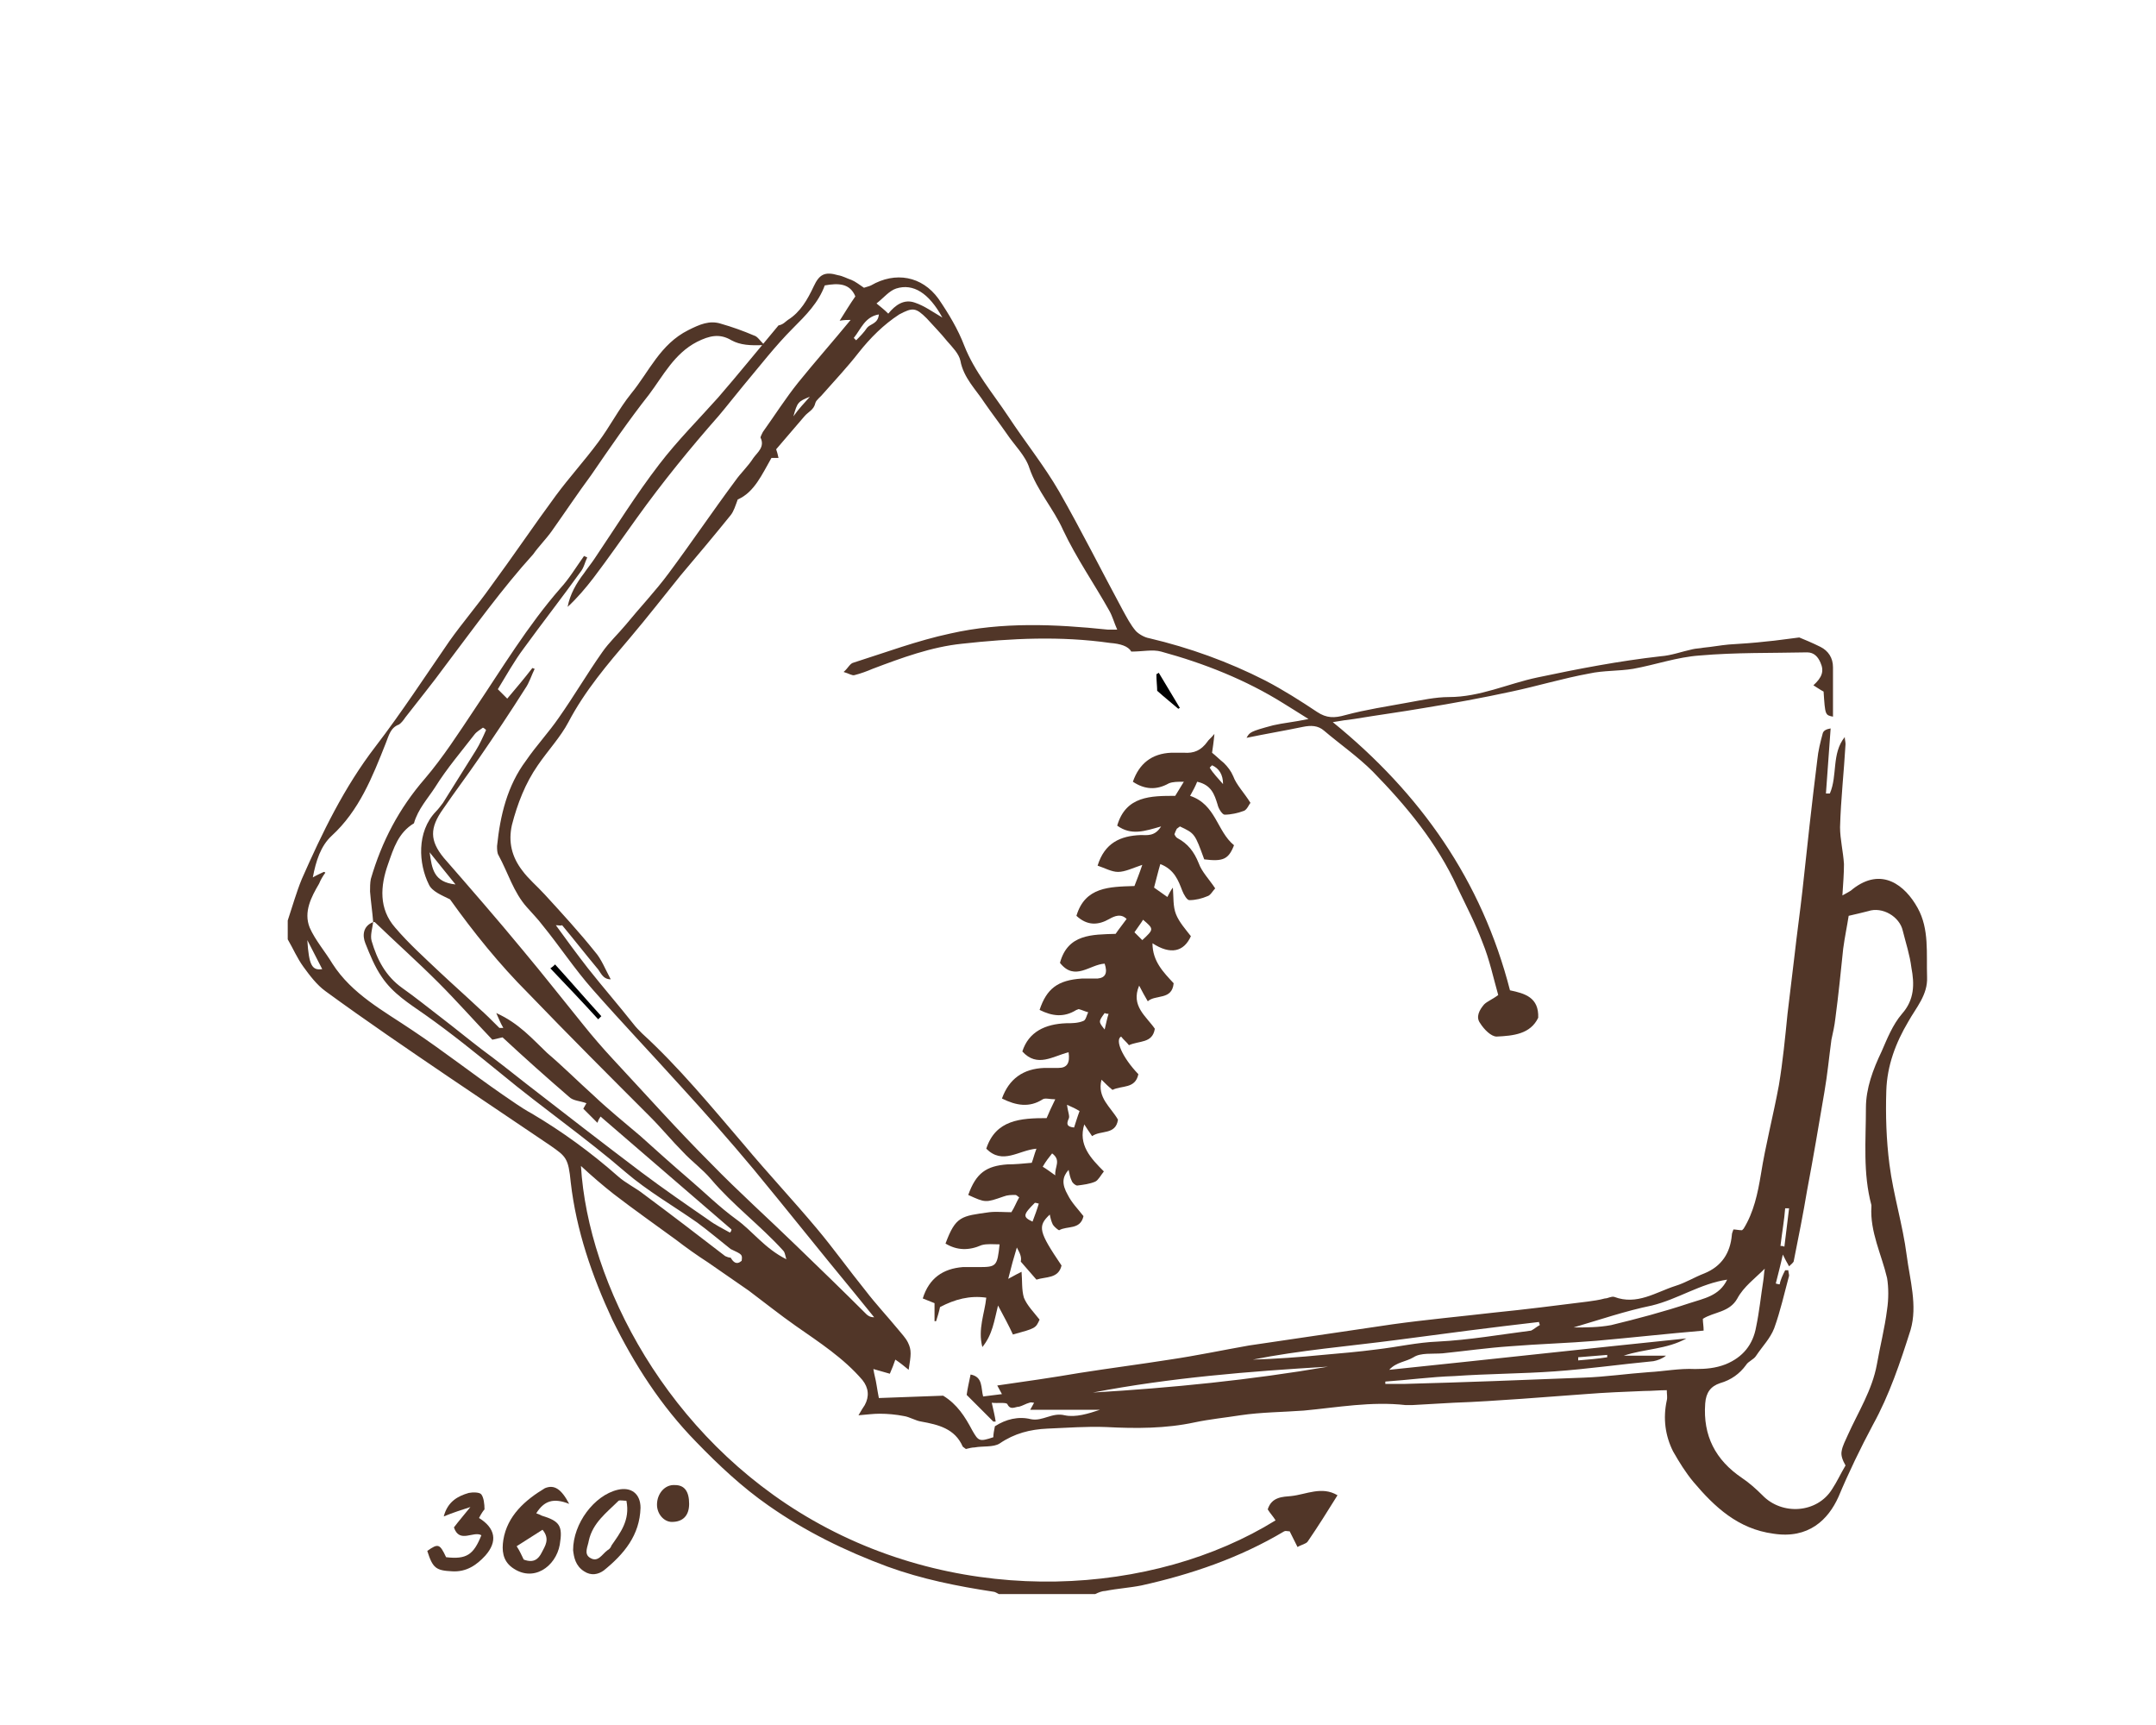
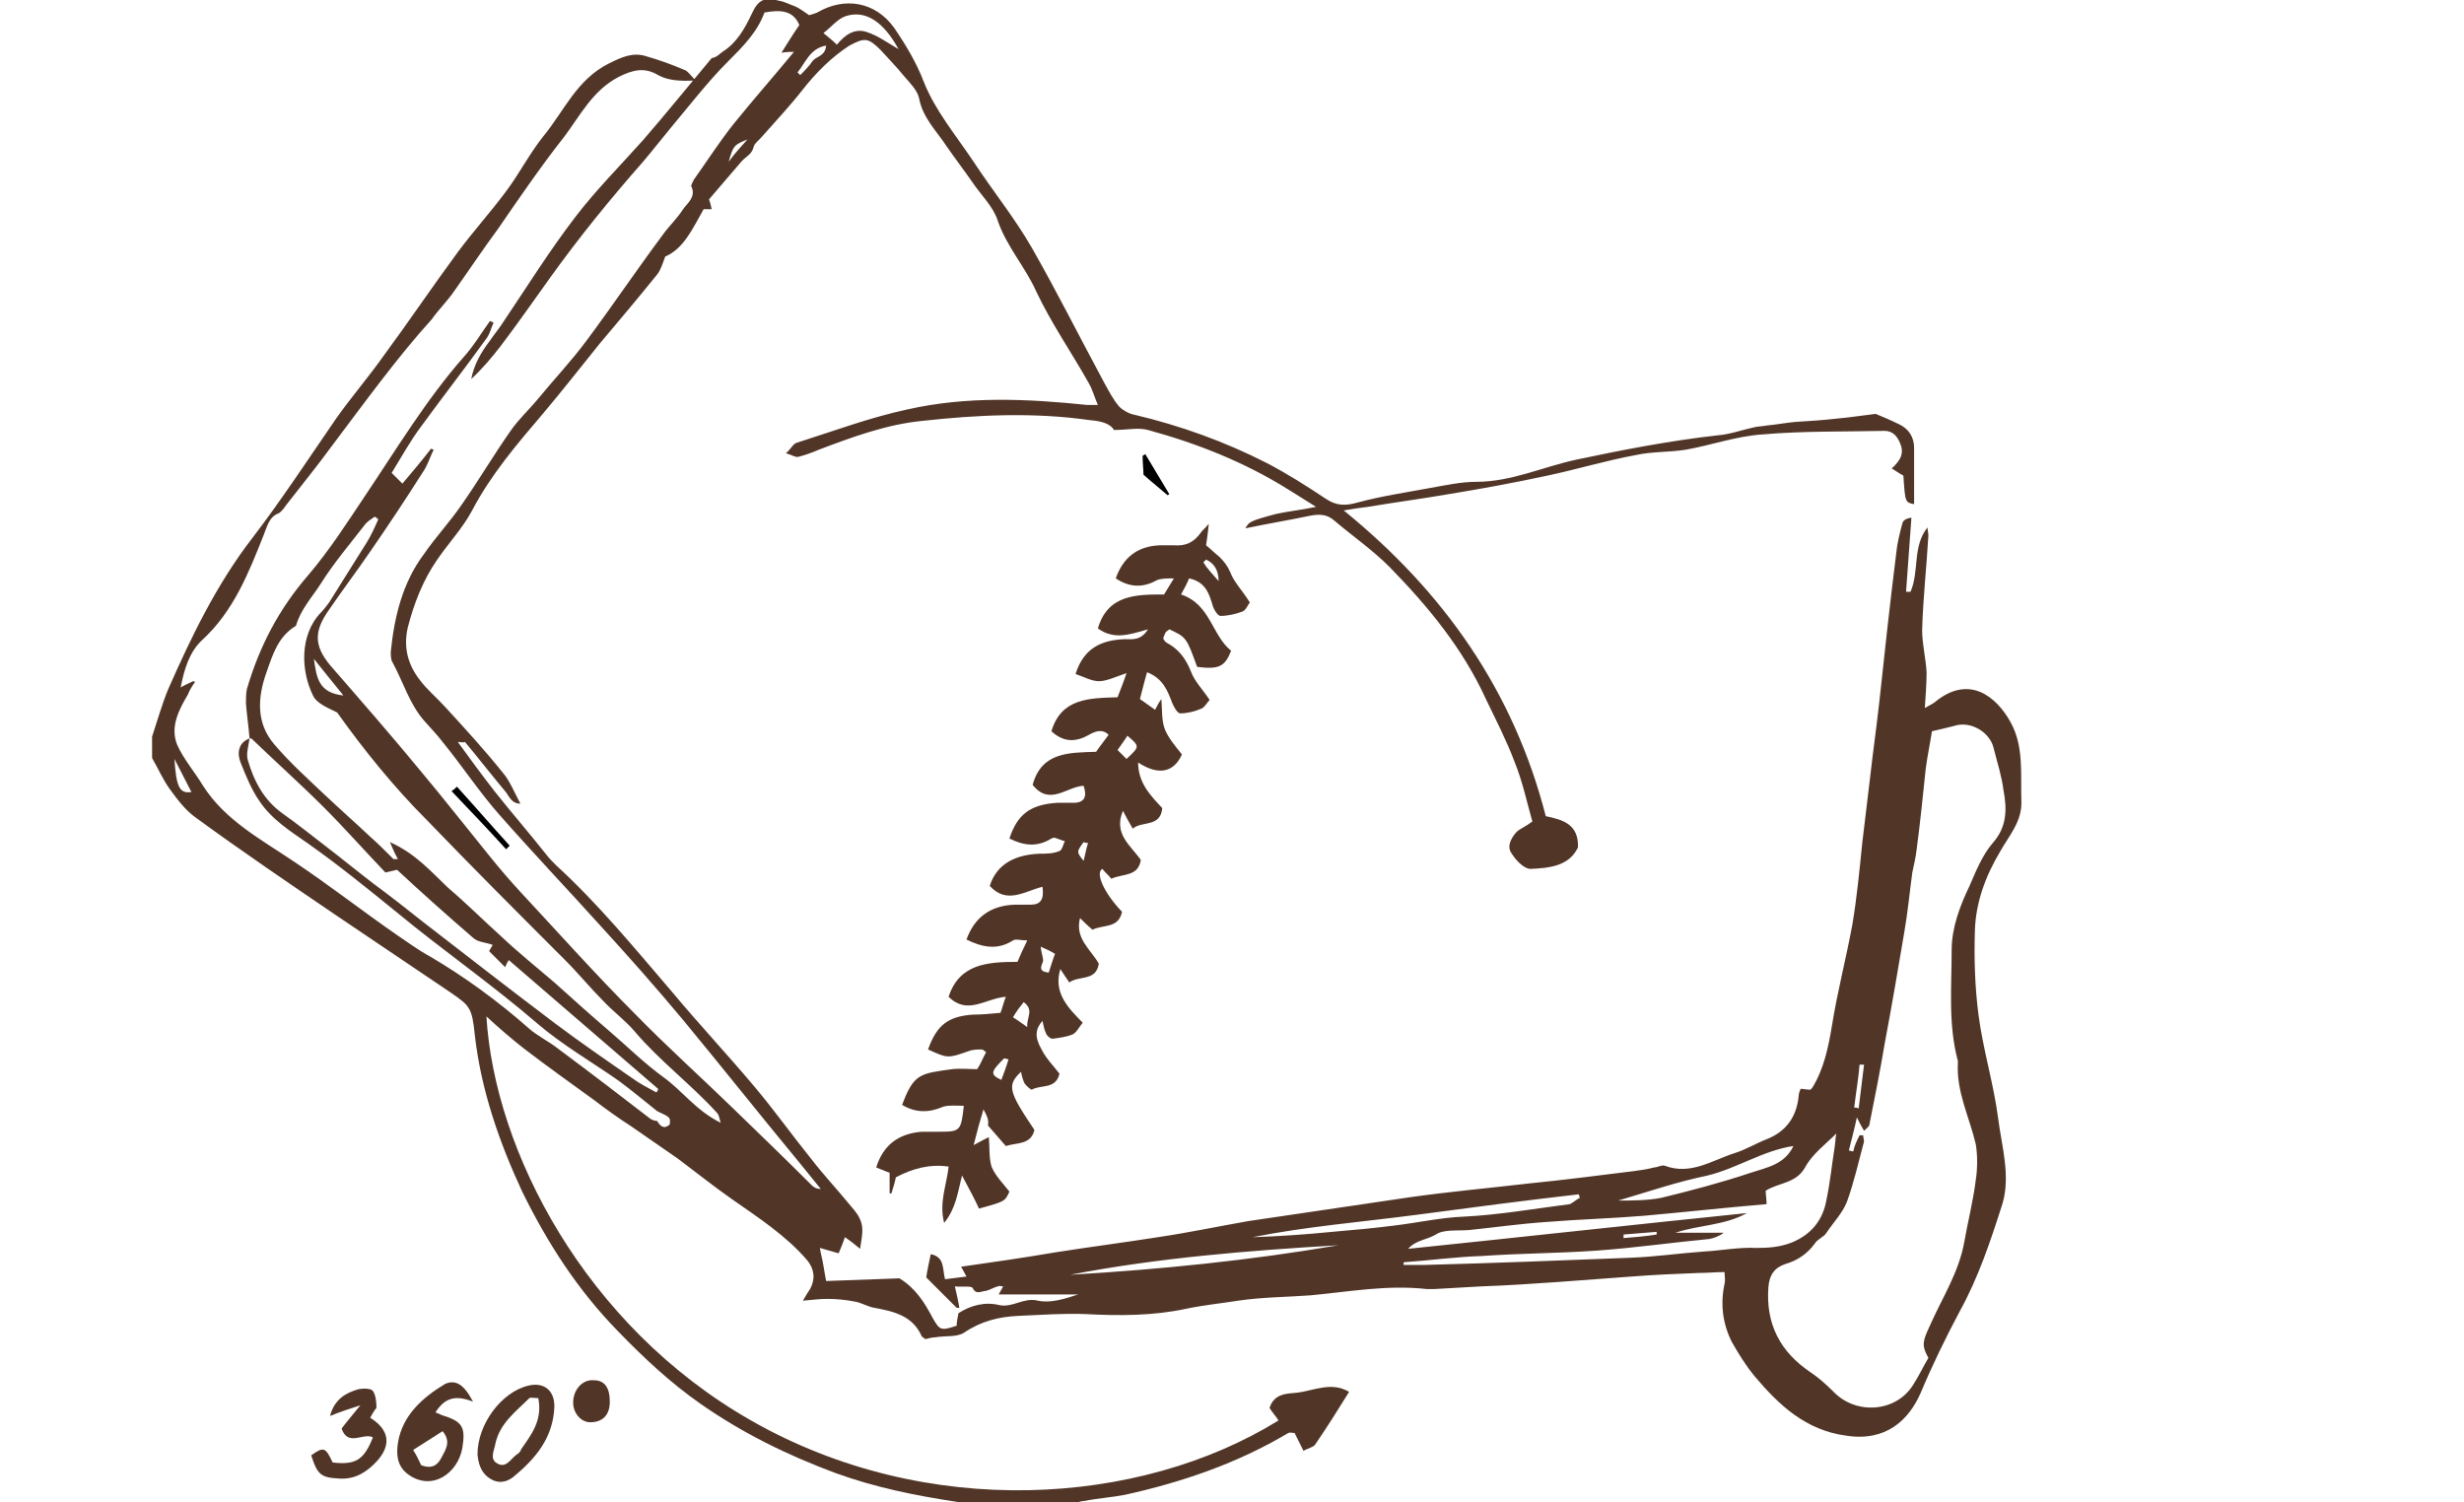
- <svg xmlns="http://www.w3.org/2000/svg" version="1.1" x="0px" y="0px" width="210px" height="168px" viewBox="0 -35 200 220">
+ <svg xmlns="http://www.w3.org/2000/svg" version="1.1" x="0px" y="0px" width="210px" height="128px" viewBox="0 0 240 168">
  <style type="text/css">
  .st0{fill:#513628;}
</style>
  <g>
    <path class="st0" d="M55.7,124.3c-1.4-1.1-2.8-2.3-4.3-3.4c-3-2.1-6.3-4-9.1-6.4c-5.1-4.4-10.6-8.2-15.8-12.5     c-3.2-2.6-6.4-5.2-9.8-7.6c-2-1.4-4.1-2.7-5.5-4.8c-0.9-1.3-1.5-2.8-2.1-4.3c-0.4-1-0.3-2.2,1-2.7c-0.1,0.8-0.4,1.7-0.2,2.4     c0.7,2.4,1.8,4.5,3.9,6c1.7,1.2,3.3,2.5,5,3.8c1.7,1.3,3.4,2.7,5.1,4c1.9,1.4,3.8,2.9,5.7,4.4c4.9,3.8,9.8,7.6,14.7,11.3     c2.8,2.1,5.7,4.1,8.6,6.1c0.8,0.6,1.8,1.1,2.7,1.6c0.1-0.1,0.2-0.2,0.2-0.4c-5.6-4.8-11.1-9.6-16.7-14.4c-0.2,0.3-0.3,0.5-0.4,0.8     c-0.6-0.6-1.2-1.2-1.8-1.8c0.1-0.2,0.3-0.5,0.4-0.7c-0.8-0.3-1.7-0.3-2.2-0.8c-2.9-2.5-5.7-5-8.5-7.6c-0.4,0.1-0.9,0.2-1.3,0.3     c-2.3-2.4-4.5-4.9-6.9-7.3c-2.6-2.6-5.4-5.1-8.1-7.7c0,0-0.1,0-0.2,0C10,81.3,9.8,80,9.7,78.7c0-0.5,0-1.1,0.1-1.6     c1.4-4.8,3.6-9,6.9-12.8c2.3-2.7,4.3-5.8,6.3-8.8c3.5-5.2,6.8-10.7,11-15.5c1.1-1.2,2-2.7,3-4.1c0.1,0.1,0.3,0.1,0.4,0.2     c-0.3,0.6-0.4,1.3-0.9,1.9c-2.3,3.2-4.8,6.4-7.2,9.7c-1.2,1.6-2.2,3.4-3.3,5.2c0.4,0.4,0.8,0.8,1.2,1.2c1.1-1.3,2.2-2.6,3.2-3.9     c0.1,0,0.2,0.1,0.3,0.1c-0.4,0.8-0.7,1.8-1.2,2.5c-1.9,3-3.9,6-5.9,8.9c-1.5,2.2-3.1,4.3-4.6,6.5c-1.7,2.4-1.7,4,0.1,6.2     c3.4,3.9,6.8,7.8,10.1,11.8c2.6,3.1,5.1,6.3,7.7,9.5c1.2,1.5,2.5,3,3.8,4.4c4.1,4.4,8.2,9,12.5,13.3c3.5,3.6,7.3,7,10.9,10.5     c3,2.9,6,5.8,8.9,8.7c0.2,0.2,0.5,0.4,1,0.4c-0.8-1-1.7-2.1-2.6-3.2c-4.3-5.2-8.5-10.5-12.8-15.7c-3-3.6-6.1-7.1-9.3-10.6     c-3.7-4.1-7.5-8.1-11.2-12.3c-2.3-2.6-4.2-5.5-6.4-8.2c-0.6-0.8-1.3-1.5-2-2.3c-1.7-1.9-2.4-4.4-3.6-6.6c-0.2-0.3-0.2-0.8-0.2-1.2     c0.4-3.9,1.3-7.7,3.7-10.9c1.3-1.9,2.9-3.6,4.2-5.5c1.9-2.7,3.6-5.6,5.5-8.3c0.9-1.3,2-2.3,3-3.5c1.8-2.2,3.8-4.3,5.5-6.6     c2.9-3.9,5.6-7.9,8.5-11.8c0.7-1,1.6-1.8,2.3-2.9c0.5-0.7,1.5-1.4,0.9-2.6c0-0.1,0.2-0.5,0.3-0.7c1.5-2.1,2.9-4.3,4.5-6.3     c2.1-2.6,4.4-5.2,6.7-8c-0.4,0-0.8,0-1.4,0.1c0.7-1.1,1.3-2.1,2-3.1c-0.7-1.7-2.2-1.7-3.9-1.4c-0.8,2.2-2.4,3.8-4.1,5.5     c-2.2,2.2-4.2,4.8-6.3,7.3c-1,1.2-2,2.5-3.1,3.8c-3.7,4.2-7.2,8.5-10.5,13.1c-1.8,2.5-3.6,5.1-5.5,7.6c-1,1.3-2.1,2.6-3.3,3.7     c0.3-1.6,1.1-3,2.1-4.3c0.4-0.6,0.9-1.2,1.3-1.8c2.7-4,5.3-8.2,8.3-12.1c2.3-3,5-5.7,7.5-8.5c2.6-3,5.1-6.1,7.7-9.2     C62.4,6.4,62.7,6,63,5.8c1.6-1,2.5-2.6,3.3-4.3c0.7-1.5,1.4-1.9,3.1-1.4c0.6,0.1,1.1,0.4,1.7,0.6c0.5,0.2,1,0.6,1.6,1     c0.3-0.1,0.7-0.2,0.9-0.3c3.1-1.8,6.5-1.2,8.6,1.7c1.3,1.9,2.5,3.9,3.3,6c1.3,3.3,3.6,6,5.6,9c2.1,3.2,4.6,6.3,6.5,9.6     c2.8,4.9,5.4,10.1,8.1,15.1c0.5,0.9,1,1.9,1.7,2.7c0.4,0.4,1.1,0.8,1.7,0.9c5.1,1.2,10.1,3,14.8,5.4c2.3,1.2,4.5,2.6,6.6,4     c1.2,0.8,2.2,0.8,3.6,0.4c2.6-0.7,5.3-1.1,8-1.6c1.7-0.3,3.5-0.7,5.2-0.7c4,0,7.5-1.7,11.3-2.5c5.2-1.1,10.4-2.1,15.7-2.7     c1.4-0.1,2.7-0.6,4.1-0.9c0.4-0.1,0.9-0.1,1.4-0.2c1.1-0.1,2.1-0.3,3.2-0.4c1.6-0.1,3.2-0.2,4.9-0.4c1.2-0.1,2.4-0.3,4.1-0.5     c0.5,0.2,1.7,0.7,2.7,1.2c1,0.5,1.6,1.4,1.6,2.6c0,2.1,0,4.2,0,6.3c-1-0.2-1-0.2-1.2-3.2c-0.4-0.2-0.8-0.5-1.3-0.8     c1.1-1,1.4-1.8,0.9-2.9c-0.3-0.7-0.8-1.3-1.7-1.3c-4.5,0.1-9.1,0-13.7,0.4c-2.9,0.2-5.7,1.2-8.5,1.7c-1.8,0.3-3.8,0.2-5.6,0.6     c-3.3,0.6-6.6,1.6-9.9,2.3c-3.7,0.8-7.5,1.5-11.2,2.1c-2.9,0.5-5.9,0.9-8.9,1.4c-0.8,0.1-1.6,0.2-2.7,0.4     c11.2,9.1,19,20.2,22.6,34.2c1.9,0.4,3.7,0.9,3.6,3.5c-1,2.1-3.2,2.3-5.3,2.4c-0.7,0-1.6-0.9-2.1-1.7c-0.6-0.8-0.1-1.7,0.5-2.4     c0.4-0.4,1-0.6,1.8-1.2c-0.6-2.1-1.1-4.5-2-6.7c-0.9-2.4-2.1-4.7-3.2-7c-2.6-5.7-6.5-10.4-10.8-14.8c-1.9-1.9-4.2-3.5-6.2-5.2     c-0.8-0.7-1.7-0.7-2.7-0.5c-2.4,0.5-4.8,0.9-7.2,1.4c0.4-0.7,0.4-0.8,3.4-1.6c1.3-0.3,2.6-0.4,4.5-0.8c-1.3-0.8-2.2-1.4-3.2-2     c-4.8-3-10.1-5.1-15.6-6.6c-1.1-0.3-2.3,0-3.8,0c-0.4-0.7-1.4-1-2.7-1.1c-6.3-0.9-12.6-0.6-18.9,0.1c-3.9,0.4-7.7,1.8-11.4,3.2     c-0.7,0.3-1.5,0.6-2.3,0.8c-0.3,0.1-0.7-0.2-1.4-0.4c0.6-0.5,0.8-1.1,1.3-1.2c4.1-1.3,8.1-2.8,12.3-3.7c6.6-1.5,13.4-1.2,20.1-0.5     c0.3,0,0.6,0,1.2,0c-0.4-0.9-0.6-1.7-1-2.4c-1.9-3.4-4.2-6.7-5.9-10.3c-1.2-2.7-3.3-5-4.3-7.9c-0.5-1.6-1.9-2.9-2.9-4.4     c-0.9-1.3-1.9-2.6-2.8-3.9c-1.1-1.7-2.7-3.2-3.1-5.4c-0.2-0.9-1-1.7-1.7-2.5c-0.8-1-1.7-1.9-2.6-2.9c-1.4-1.4-1.8-1.4-3.5-0.5     C75.2,6.4,73.5,8.1,72,10c-1.4,1.8-3,3.5-4.5,5.2c-0.3,0.4-0.9,0.8-1,1.2c-0.2,0.9-0.9,1.1-1.4,1.7c-1.2,1.4-2.4,2.8-3.6,4.2     c0.1,0.3,0.2,0.6,0.3,1.1c-0.3,0-0.7,0-0.9,0c-1.2,2.1-2.2,4.4-4.3,5.3c-0.3,0.8-0.5,1.5-0.9,2c-2.1,2.6-4.2,5.1-6.4,7.7     c-2.1,2.6-4.2,5.3-6.4,7.9c-2.9,3.4-5.8,6.8-7.9,10.8c-1,1.9-2.6,3.6-3.9,5.5c-1.6,2.3-2.6,4.9-3.3,7.6c-0.5,2.2,0,4.1,1.3,5.8     c0.8,1.1,1.9,2,2.9,3.1c2.2,2.4,4.4,4.8,6.4,7.3c0.8,0.9,1.3,2.2,2,3.5c-1.1,0-1.3-1-1.8-1.5c-1.5-1.8-2.9-3.6-4.4-5.4     C34,83.1,33.8,83,33.4,83c1.3,1.8,2.7,3.7,4.1,5.5c1.9,2.4,3.9,4.7,5.8,7.1c0.3,0.4,0.7,0.8,1.1,1.2c4.7,4.3,8.8,9.3,13,14.2     c3,3.6,6.2,7,9.3,10.7c2.1,2.5,4.1,5.3,6.2,7.9c1.3,1.7,2.8,3.3,4.2,5c0.4,0.5,0.9,1,1.2,1.6c0.5,1,0.4,1.6,0.1,3.5     c-0.6-0.5-1.1-0.9-1.7-1.3c-0.2,0.6-0.4,1.1-0.7,1.8c-0.7-0.2-1.4-0.4-2.1-0.6c0.1,0.7,0.3,1.3,0.4,2c0.1,0.6,0.2,1.2,0.3,1.7     c2.8-0.1,5.6-0.2,8.2-0.3c1.8,1.1,2.8,2.7,3.7,4.4c0.8,1.4,0.9,1.5,2.7,0.9c0-0.4,0.1-0.9,0.2-1.4c1.4-0.9,3-1.3,4.6-0.9     c1.5,0.3,2.7-0.9,4.3-0.5c1.4,0.3,3-0.2,4.5-0.7c-2.9,0-5.9,0-8.9,0c0.1-0.2,0.3-0.5,0.5-0.9c-0.2,0-0.4-0.1-0.6,0     c-0.4,0.1-0.9,0.4-1.3,0.5c-0.5,0-1.1,0.5-1.5-0.3c-0.1-0.3-1.3-0.1-2-0.2c0.2,0.9,0.4,1.7,0.5,2.4c-0.1,0-0.2,0-0.3,0     c-1.1-1.1-2.2-2.2-3.4-3.4c0.1-0.8,0.3-1.6,0.5-2.6c1.6,0.3,1.3,1.7,1.6,2.8c0.8-0.1,1.6-0.2,2.4-0.3c-0.2-0.4-0.4-0.7-0.6-1.1     c3.5-0.5,7-1,10.5-1.6c3.8-0.6,7.7-1.1,11.5-1.7c3.4-0.5,6.7-1.2,10.1-1.8c6.1-0.9,12.2-1.8,18.3-2.7c4.3-0.6,8.7-1,13-1.5     c4-0.4,7.9-0.9,11.9-1.4c0.7-0.1,1.5-0.2,2.2-0.4c0.4,0,0.8-0.3,1.2-0.2c2.9,1.1,5.3-0.6,7.8-1.4c1.3-0.4,2.4-1.1,3.7-1.6     c2.2-0.9,3.3-2.6,3.5-4.9c0-0.2,0.1-0.4,0.2-0.7c0.3,0,0.7,0.1,1.1,0.1c0,0,0.1-0.1,0.2-0.2c1.3-2.1,1.8-4.5,2.2-6.9     c0.6-3.8,1.6-7.6,2.3-11.4c0.5-3,0.8-6.1,1.1-9.1c0.3-2.5,0.6-5,0.9-7.5c0.3-2.7,0.7-5.5,1-8.2c0.6-5.6,1.2-11.1,1.9-16.7     c0.1-1.1,0.4-2.3,0.7-3.4c0.1-0.3,0.4-0.5,1-0.6c-0.2,2.8-0.4,5.5-0.6,8.3c0.1,0,0.3,0,0.5,0c1-2.3,0.2-5.1,1.9-7.2     c0,0.3,0.1,0.6,0.1,0.9c-0.2,3.5-0.6,7-0.7,10.6c0,1.5,0.4,3.1,0.5,4.7c0,1.2-0.1,2.5-0.2,4c0.5-0.3,1-0.5,1.3-0.8     c3.7-2.9,6.7-0.5,8.3,2.4c1.5,2.7,1.1,5.8,1.2,8.8c0.1,2.3-1.4,3.9-2.4,5.7c-1.6,2.7-2.7,5.6-2.8,8.8c-0.1,3.1,0,6.3,0.4,9.4     c0.5,3.9,1.7,7.7,2.2,11.6c0.4,3.1,1.4,6.4,0.5,9.5c-1.3,4.1-2.7,8.3-4.8,12.1c-1.6,3-3.1,6.1-4.4,9.2c-1.3,2.9-3.8,5.4-8.3,4.7     c-4.5-0.6-7.5-3.4-10.2-6.6c-1-1.2-1.8-2.5-2.6-3.9c-1-2-1.3-4.2-0.8-6.5c0.1-0.4,0-0.8,0-1.3c-1,0-1.9,0.1-2.9,0.1     c-2.5,0.1-5,0.2-7.5,0.4c-2.7,0.2-5.4,0.4-8.1,0.6c-2.9,0.2-5.8,0.4-8.7,0.5c-1.7,0.1-3.5,0.2-5.3,0.3c-0.2,0-0.5,0-0.8,0     c-4.4-0.5-8.7,0.3-13,0.7c-2.7,0.2-5.4,0.2-8.1,0.6c-1.9,0.3-3.9,0.5-5.8,0.9c-3.7,0.8-7.5,0.8-11.3,0.6c-2.5-0.1-5,0.1-7.5,0.2     c-2.2,0.1-4.2,0.6-6.1,1.9c-0.8,0.5-2.1,0.3-3.2,0.5c-0.3,0-0.7,0.1-1.1,0.2c-0.1-0.1-0.3-0.2-0.4-0.3c-1-2.3-3.1-2.8-5.3-3.2     c-0.7-0.1-1.5-0.6-2.2-0.7c-1-0.2-2.1-0.3-3.1-0.3c-0.8,0-1.5,0.1-2.7,0.2c0.4-0.7,0.6-1,0.8-1.3c0.6-1.1,0.5-2.2-0.3-3.2     c-2.4-2.8-5.5-4.8-8.5-6.9c-2-1.4-4-3-6-4.5c-1.7-1.2-3.5-2.4-5.2-3.6c-1.4-0.9-2.8-1.9-4.1-2.9c-2.6-1.9-5.3-3.8-7.9-5.8     c-1.4-1.1-2.8-2.3-4.2-3.6c0.9,15,11,34.6,29.6,45.2c19.6,11.2,43.5,9.6,59,0c-0.3-0.5-0.7-0.9-1-1.4c0.5-1.6,1.9-1.6,3-1.7     c1.9-0.2,3.9-1.3,5.9-0.1c-1.3,2.1-2.5,4-3.8,5.9c-0.2,0.3-0.8,0.4-1.3,0.7c-0.4-0.8-0.7-1.4-1-2c-0.3,0-0.5-0.1-0.7,0     c-5.7,3.4-11.9,5.5-18.2,6.9c-1.5,0.3-3.1,0.4-4.6,0.7c-0.4,0-0.9,0.2-1.3,0.4c-4.1,0-8.2,0-12.3,0c-0.2-0.1-0.5-0.3-0.7-0.3     c-4.6-0.7-9.1-1.6-13.5-3.2c-5.4-2-10.5-4.5-15.2-7.8c-3.3-2.3-6.3-5.1-9.2-8.1c-4.5-4.6-7.9-9.9-10.7-15.6     c-2.6-5.6-4.6-11.4-5.3-17.5c-0.3-3.1-0.6-3.3-2.6-4.7c-4.3-2.9-8.6-5.8-12.9-8.7c-5.3-3.6-10.6-7.2-15.8-11c-1.1-0.8-2-2-2.8-3.1     c-0.8-1.1-1.3-2.3-2-3.5c0-0.8,0-1.6,0-2.4c0.6-1.8,1.1-3.6,1.8-5.3c2.6-5.9,5.4-11.7,9.4-16.9c3.3-4.3,6.3-8.9,9.4-13.4     c1.7-2.4,3.6-4.6,5.3-7c2.8-3.8,5.5-7.8,8.3-11.6c1.7-2.3,3.7-4.5,5.4-6.8c1.5-2,2.6-4.2,4.2-6.2c2.3-2.8,3.7-6.3,7.3-8.1     c1.4-0.7,2.7-1.3,4.2-0.8c1.4,0.4,2.8,0.9,4.2,1.5c0.4,0.1,0.7,0.6,1.3,1.2c-1.8,0.1-3.1,0-4.2-0.6c-1.5-0.9-2.8-0.6-4.4,0.2     c-2.9,1.5-4.3,4.3-6.1,6.7c-2.6,3.3-5,6.8-7.4,10.3c-1.7,2.3-3.3,4.7-5,7.1c-0.7,1-1.7,2-2.4,3C26.6,40,23,45,19.3,49.9     c-1.6,2.2-3.4,4.4-5.1,6.6c-0.2,0.3-0.5,0.7-0.8,0.9c-1.1,0.4-1.3,1.4-1.7,2.4c-1.7,4.3-3.4,8.6-6.9,11.8c-1.4,1.3-2,3.2-2.4,5.3     c0.5-0.3,1-0.5,1.4-0.7c0.1,0,0.2,0.1,0.2,0.1c-0.3,0.4-0.6,0.9-0.8,1.4c-1,1.7-2,3.6-1.2,5.6c0.7,1.6,2,3.1,2.9,4.6     c2.5,3.9,6.5,6,10.2,8.5c3.9,2.6,7.6,5.5,11.5,8.2c1.2,0.8,2.4,1.7,3.7,2.4c3.9,2.3,7.6,5,11,8c1,0.9,2.3,1.5,3.3,2.3     c3.5,2.6,6.9,5.2,10.4,7.9c0.2,0.1,0.5,0.2,0.7,0.2c0.3,0.5,0.7,1,1.4,0.4C57.2,125,57.2,125,55.7,124.3z M190.2,127     c0.1,0,0.2,0,0.4,0c0,0.2,0.1,0.5,0.1,0.7c-0.6,2.2-1.1,4.5-1.9,6.7c-0.5,1.3-1.5,2.3-2.3,3.5c-0.3,0.5-1,0.7-1.3,1.2     c-0.8,1.1-1.9,1.9-3.3,2.3c-1.2,0.4-1.8,1.2-1.9,2.6c-0.3,4.1,1.3,7.2,4.7,9.5c0.9,0.6,1.8,1.4,2.6,2.2c2.5,2.6,7,2.3,8.9-0.8     c0.6-0.9,1.1-2,1.7-3c-0.4-0.7-0.6-1.3-0.5-1.8c0.1-0.7,0.5-1.4,0.8-2.1c1.3-2.9,3.1-5.7,3.7-9c0.4-2.3,1-4.6,1.3-7     c0.2-1.3,0.2-2.8,0-4c-0.7-3-2.2-5.9-2-9.1c0,0,0-0.1,0-0.2c-1.1-4.1-0.7-8.2-0.7-12.4c0-2.5,0.9-4.9,2-7.2     c0.7-1.6,1.4-3.4,2.6-4.8c1.6-1.8,1.6-3.8,1.2-5.9c-0.2-1.6-0.7-3.1-1.1-4.7c-0.4-1.8-2.6-3.1-4.4-2.5c-0.8,0.2-1.6,0.4-2.5,0.6     c-0.2,1.3-0.5,2.7-0.7,4.2c-0.3,2.9-0.6,5.9-1,8.9c-0.1,0.9-0.3,1.8-0.5,2.7c-0.3,2.2-0.5,4.4-0.9,6.7c-0.7,4.1-1.4,8.3-2.2,12.5     c-0.5,3-1.1,6-1.7,9c0,0.2-0.3,0.4-0.6,0.7c-0.3-0.5-0.5-0.9-0.8-1.5c-0.3,1.4-0.6,2.5-0.9,3.7c0.1,0,0.3,0.1,0.5,0.1     C189.6,128.2,189.9,127.6,190.2,127z M25.8,94.2c2.9,1.3,4.6,3.3,6.5,5.1c2,1.7,3.9,3.6,5.9,5.4c1.9,1.8,4,3.5,6,5.2     c2,1.8,4,3.6,6.1,5.4c2,1.7,3.9,3.6,6.1,5.2c2.1,1.5,3.6,3.7,6.4,5.1c-0.2-0.7-0.2-0.9-0.4-1.1c-2.9-3.2-6.4-5.8-9.2-9.1     c-1.1-1.3-2.5-2.3-3.6-3.5c-1.4-1.4-2.7-3-4.2-4.5c-5.2-5.2-10.4-10.4-15.5-15.7c-3.7-3.7-7-7.8-10-12c-1-0.5-2.3-1-2.7-1.9     c-1.3-2.6-1.6-6.7,0.9-9.3c0.3-0.3,0.6-0.7,0.9-1.1c1.4-2.2,2.8-4.5,4.2-6.7c0.5-0.8,0.9-1.7,1.3-2.6c-0.1-0.1-0.2-0.2-0.4-0.3     c-0.4,0.3-0.8,0.5-1.1,0.9c-1.7,2.2-3.5,4.3-5,6.7c-0.9,1.4-2.2,2.8-2.7,4.6c-2,1.2-2.6,3.2-3.3,5.2c-1,2.8-1.2,5.7,0.9,8.1     c1.7,2,3.7,3.8,5.6,5.6c1.7,1.6,3.4,3.1,5.1,4.7c0.8,0.7,1.6,1.5,2.6,2.5c0,0,0.2,0,0.5,0C26.3,95.4,26.2,95.1,25.8,94.2z      M139.2,141.2c0,0.1,0,0.2,0,0.3c0.8,0,1.6,0,2.4,0c7.6-0.2,15.3-0.5,22.9-0.8c2.8-0.1,5.5-0.5,8.3-0.7c1.9-0.1,3.9-0.5,5.9-0.4     c1.4,0,2.6-0.1,3.9-0.6c2.2-0.9,3.5-2.5,3.9-4.8c0.4-1.9,0.6-3.9,0.9-5.8c0.1-0.6,0.1-1.2,0.2-1.6c-1.2,1.2-2.7,2.3-3.5,3.8     c-1,1.8-3,1.7-4.4,2.6c0,0.5,0.1,0.9,0.1,1.5c-4.7,0.4-9.2,0.9-13.7,1.3c-3.6,0.3-7.3,0.4-11,0.7c-2.9,0.2-5.7,0.6-8.6,0.9     c-1.3,0.1-2.8-0.1-3.7,0.5c-1,0.6-2.2,0.6-3.1,1.6c12.6-1.3,25.2-2.7,37.9-4c-2.5,1.4-5.3,1.3-8,2.2c1.8,0,3.6,0,5.4,0     c-0.5,0.4-1.1,0.6-1.6,0.7c-4.2,0.4-8.4,1-12.6,1.3c-4.2,0.3-8.5,0.3-12.8,0.6C145,140.6,142.1,141,139.2,141.2z M158.9,134     c0-0.1-0.1-0.3-0.1-0.4c-6.1,0.7-12.2,1.5-18.2,2.3c-6.1,0.8-12.3,1.3-18.3,2.5c3-0.1,5.9-0.3,8.9-0.6c2.3-0.2,4.6-0.4,6.9-0.7     c2.6-0.3,5.2-0.9,7.8-1c4-0.2,8-0.9,11.9-1.4C158.2,134.5,158.5,134.2,158.9,134z M101.9,142.6c10.1-0.6,20.1-1.6,30-3.3     C121.8,139.9,111.8,140.7,101.9,142.6z M182.8,128.2c-3.4,0.5-6.3,2.5-9.6,3.3c-3.4,0.7-6.6,1.8-10,2.8c1.6,0,3.2,0,4.8-0.3     c3.3-0.8,6.7-1.7,10-2.8C179.8,130.6,181.8,130.3,182.8,128.2z M75.8,5c0.9-1.1,2-1.9,3.4-1.4c1.2,0.4,2.3,1.2,3.5,1.9     c-1.7-3.1-3.7-4.4-5.9-3.7c-0.9,0.3-1.6,1.2-2.5,1.9C74.9,4.2,75.3,4.5,75.8,5z M20.6,77.8c-1.2-1.5-2.2-2.7-3.3-4.1     C17.6,75.8,17.8,77.5,20.6,77.8z M3.6,88.6c-0.6-1.2-1.3-2.5-1.9-3.7C1.9,88.1,2.3,88.8,3.6,88.6z M71.4,8.1     c0.1,0.1,0.2,0.2,0.3,0.3c0.5-0.5,1-1,1.4-1.6c0.4-0.5,1.4-0.5,1.5-1.7C72.8,5.4,72.3,7,71.4,8.1z M189.6,123.9     c0.2,0,0.3,0,0.5,0.1c0.2-1.6,0.4-3.3,0.6-4.9c-0.1,0-0.3,0-0.5,0C190.1,120.5,189.8,122.2,189.6,123.9z M167.5,138.1     c0-0.1,0-0.2,0-0.3c-1.2,0.1-2.5,0.2-3.7,0.3c0,0.1,0,0.2,0,0.4C165,138.4,166.3,138.3,167.5,138.1z M65.8,15.6     c-1.5,0.6-1.6,0.7-2.1,2.5C64.4,17.1,65.1,16.4,65.8,15.6z" />
    <path class="st0" d="M109.5,85.3c0,2.3,1.4,3.7,2.7,5.1c-0.2,2.2-2.3,1.4-3.3,2.3c-0.4-0.7-0.7-1.2-1.1-2c-1.1,2.6,0.9,3.9,2,5.5     c-0.3,1.9-2,1.5-3.3,2.1c-0.3-0.4-0.7-0.7-1-1.1c-0.8,0.4,0.1,2.6,2.2,4.8c-0.4,1.9-2.1,1.4-3.3,2c-0.5-0.4-0.9-0.8-1.4-1.3     c-0.6,2.3,1.2,3.5,2.1,5.1c-0.3,2-2.2,1.3-3.3,2.1c-0.4-0.6-0.7-1-1-1.5c-0.8,2.6,0.8,4.3,2.5,6c-0.4,0.5-0.7,1.1-1.1,1.3     c-0.7,0.3-1.5,0.4-2.3,0.5c-0.2,0-0.6-0.3-0.7-0.6c-0.2-0.4-0.3-0.9-0.4-1.4c-0.8,0.9-0.9,1.8-0.1,3.2c0.5,1,1.3,1.8,2,2.7     c-0.4,1.8-2.1,1.2-3.1,1.8c-0.1,0-0.6-0.4-0.8-0.7c-0.2-0.4-0.3-0.8-0.4-1.3c-1.6,1.5-1.4,2.2,1.5,6.5c-0.4,1.7-2,1.4-3.2,1.8     c-0.6-0.7-1.3-1.5-2-2.3c0.1-0.5,0-0.9-0.5-1.8c-0.4,1.3-0.7,2.4-1.1,4c0.9-0.5,1.3-0.7,1.7-0.9c0.1,1.1,0,2.3,0.3,3.3     c0.4,1,1.3,1.9,2,2.8c-0.5,1.1-0.5,1.1-3.4,1.9c-0.5-1.1-1.1-2.2-1.9-3.7c-0.5,2-0.7,3.7-2,5.3c-0.6-2.3,0.3-4.3,0.5-6.3     c-2.1-0.3-4,0.2-5.9,1.2c-0.1,0.5-0.3,1.2-0.5,1.8c0,0-0.1,0-0.2,0c0-0.7,0-1.5,0-2.3c-0.5-0.2-1-0.4-1.5-0.6     c0.8-2.6,2.6-3.8,5.1-4c0.7,0,1.3,0,2,0c2.3,0,2.4-0.1,2.7-2.9c-0.8,0-1.6-0.1-2.3,0.1c-1.6,0.7-3.1,0.7-4.6-0.2     c1.3-3.5,2-3.5,5.6-4c0.9-0.1,1.9,0,2.8,0c0.4-0.6,0.6-1.2,1-1.9c-0.2-0.1-0.3-0.3-0.5-0.3c-0.5,0-1,0-1.5,0.2     c-2.3,0.8-2.3,0.8-4.5-0.2c1-2.8,2.3-3.7,5-3.9c1,0,2-0.1,3.1-0.2c0.2-0.5,0.3-1,0.6-1.8c-2.3,0.2-4.3,2.1-6.4,0     c1.2-3.7,4.4-3.9,7.7-3.9c0.3-0.7,0.6-1.4,1.1-2.4c-0.7,0-1.3-0.2-1.6,0c-1.7,1.1-3.4,0.8-5.2-0.1c0.9-2.5,2.7-3.8,5.4-3.9     c0.6,0,1.2,0,1.8,0c1.1,0,1.5-0.6,1.3-2c-2,0.5-4,2-5.9-0.1c0.8-2.5,2.9-3.5,5.6-3.6c0.7,0,1.5,0,2.2-0.3c0.3-0.1,0.4-0.7,0.6-1.1     c-0.4-0.1-0.8-0.3-1.2-0.4c-0.1,0-0.2,0.1-0.3,0.1c-1.6,1-3.1,0.8-4.7,0c0.9-2.7,2.3-3.8,5.4-4c0.7,0,1.4,0,2,0     c1-0.1,1.3-0.7,0.9-1.9c-1.9,0.1-3.8,2.3-5.7-0.1c1-3.7,4.1-3.6,7.1-3.7c0.4-0.6,0.9-1.2,1.4-1.9c-0.7-0.7-1.5-0.4-2.2,0     c-1.4,0.8-2.8,0.9-4.2-0.4c1.1-3.7,4.2-3.7,7.4-3.8c0.3-0.8,0.6-1.5,1-2.7c-1.2,0.4-2.2,0.9-3.1,0.9c-0.8,0-1.7-0.5-2.6-0.8     c0.9-2.9,2.9-3.8,5.5-3.9c0.8,0,1.8,0.2,2.6-1.1c-2.1,0.6-3.8,1.2-5.6-0.1c1.1-3.8,4.3-3.8,7.4-3.8c0.3-0.5,0.6-1,1.1-1.8     c-0.8,0-1.4,0-1.9,0.2c-1.6,0.9-3.1,0.8-4.6-0.2c0.8-2.3,2.4-3.6,4.9-3.7c0.5,0,1.1,0,1.6,0c1.3,0.1,2.2-0.3,3-1.4     c0.1-0.2,0.4-0.4,0.9-1c-0.1,1.1-0.2,1.7-0.3,2.4c0.5,0.4,1,0.9,1.5,1.3c0.5,0.5,0.9,1,1.2,1.7c0.4,1.1,1.4,2.1,2.2,3.4     c-0.2,0.2-0.4,0.8-0.8,1c-0.8,0.3-1.7,0.5-2.5,0.5c-0.3,0-0.8-0.8-0.9-1.3c-0.4-1.3-0.8-2.5-2.6-2.9c-0.2,0.5-0.5,1.1-0.9,1.8     c3.3,1.1,3.4,4.5,5.6,6.3c-0.7,1.8-1.4,2.1-3.8,1.8c-1.2-3.3-1.2-3.3-3.1-4.2c-0.1,0.1-0.3,0.2-0.4,0.3c-0.1,0.2-0.2,0.4-0.3,0.7     c0.1,0.2,0.2,0.4,0.4,0.5c1.3,0.7,2.1,1.7,2.7,3.2c0.4,1.1,1.3,2,2.1,3.2c-0.3,0.3-0.6,0.9-1,1c-0.7,0.3-1.5,0.5-2.3,0.5     c-0.3,0-0.7-0.7-0.9-1.2c-0.5-1.3-1-2.7-2.8-3.4c-0.3,1-0.5,1.9-0.8,3c0.6,0.4,1.1,0.8,1.7,1.2c0.2-0.4,0.4-0.8,0.7-1.2     c0.1,1.2,0,2.4,0.4,3.4c0.4,1,1.2,1.9,1.9,2.8C113.5,86.4,111.8,86.8,109.5,85.3z M108.2,84.9c1.5-1.4,1.5-1.4,0.1-2.6     c-0.3,0.5-0.7,1-1.1,1.6C107.5,84.2,107.8,84.5,108.2,84.9z M96.7,112.1c-0.4,0.5-0.8,1-1.2,1.7c0.5,0.3,0.9,0.6,1.6,1.1     C97,113.8,97.9,113,96.7,112.1z M98.6,105.9c0.1,0.9,0.4,1.5,0.2,1.8c-0.3,0.7-0.2,1,0.7,1.1c0.2-0.6,0.4-1.3,0.7-2.1     C99.7,106.4,99.3,106.2,98.6,105.9z M95,118.5c-0.1,0-0.3-0.1-0.5-0.1c-1.5,1.5-1.6,1.8-0.3,2.4C94.5,120,94.8,119.2,95,118.5z      M103.9,94.3c-0.1,0-0.3,0-0.5-0.1c-0.8,1.1-0.8,1.1,0,2.1C103.6,95.5,103.7,94.9,103.9,94.3z M118.5,65c0-1.2-0.5-2-1.4-2.4     c-0.1,0.1-0.2,0.2-0.3,0.3C117.2,63.6,117.9,64.3,118.5,65z" />
    <path d="M33.3,88c2,2.2,3.9,4.4,5.9,6.6c-0.1,0.1-0.2,0.2-0.4,0.4c-2-2.2-4-4.3-6.1-6.5C33,88.3,33.1,88.2,33.3,88z" />
    <path d="M110.3,50.8c0.9,1.5,1.8,3,2.7,4.5c0,0-0.1,0-0.2,0.1c-0.8-0.7-1.7-1.4-2.7-2.3c0-0.5-0.1-1.3-0.1-2.1     C110.1,50.9,110.2,50.9,110.3,50.8z" />
    <path class="st0" d="M35.1,156.8c-2-0.8-3.2-0.4-4.2,1.2c0.3,0.1,0.5,0.2,0.7,0.3c2.3,0.7,2.7,1.3,2.3,3.7     c-0.5,2.8-3.4,4.9-6.1,2.9c-1.2-0.9-1.3-2.2-1.1-3.5c0.5-3.1,2.8-5.1,5.3-6.6C33.2,154.3,34.1,154.9,35.1,156.8z M29.3,163.9     c1.3,0.5,1.9-0.1,2.3-0.9c0.4-0.8,1.1-1.7,0.1-2.9c-1.1,0.7-2.2,1.4-3.3,2.1C28.8,162.8,29,163.3,29.3,163.9z" />
    <path class="st0" d="M35.6,162.7c0-3.4,2.7-7,5.7-7.7c1.7-0.4,2.9,0.5,2.9,2.3c-0.1,3.5-2.1,5.9-4.7,8c-0.7,0.5-1.6,0.7-2.5,0.1     C35.9,164.7,35.7,163.6,35.6,162.7z M42.4,156.4c-0.4,0-0.8-0.1-1,0c-1.5,1.5-3.3,2.8-3.8,5.1c-0.1,0.7-0.7,1.7,0.2,2.2     c1,0.6,1.5-0.5,2.2-1c0.2-0.1,0.4-0.3,0.5-0.6C41.6,160.5,42.9,158.9,42.4,156.4z" />
    <path class="st0" d="M23.6,158.6c2.1,1.3,2.4,3,0.8,4.8c-1.1,1.2-2.4,2.1-4.2,2c-2.1-0.1-2.5-0.4-3.2-2.6c1.4-1,1.6-0.9,2.4,0.8     c2.6,0.3,3.5-0.3,4.5-2.8c-1-0.6-2.8,1.1-3.5-1c0.6-0.8,1.3-1.6,2.1-2.6c-1.2,0.4-2.2,0.7-3.4,1.2c0.5-1.9,1.8-2.6,3.2-3     c0.5-0.1,1.4-0.1,1.6,0.2c0.3,0.4,0.4,1.2,0.4,1.9C24.2,157.6,23.9,158,23.6,158.6z" />
    <path class="st0" d="M50.4,156.8c0,1.5-0.8,2.3-2.2,2.3c-1,0-1.9-1-1.9-2.2c0-1.4,1-2.6,2.3-2.5C49.8,154.4,50.4,155.2,50.4,156.8z     " />
  </g>
</svg>
